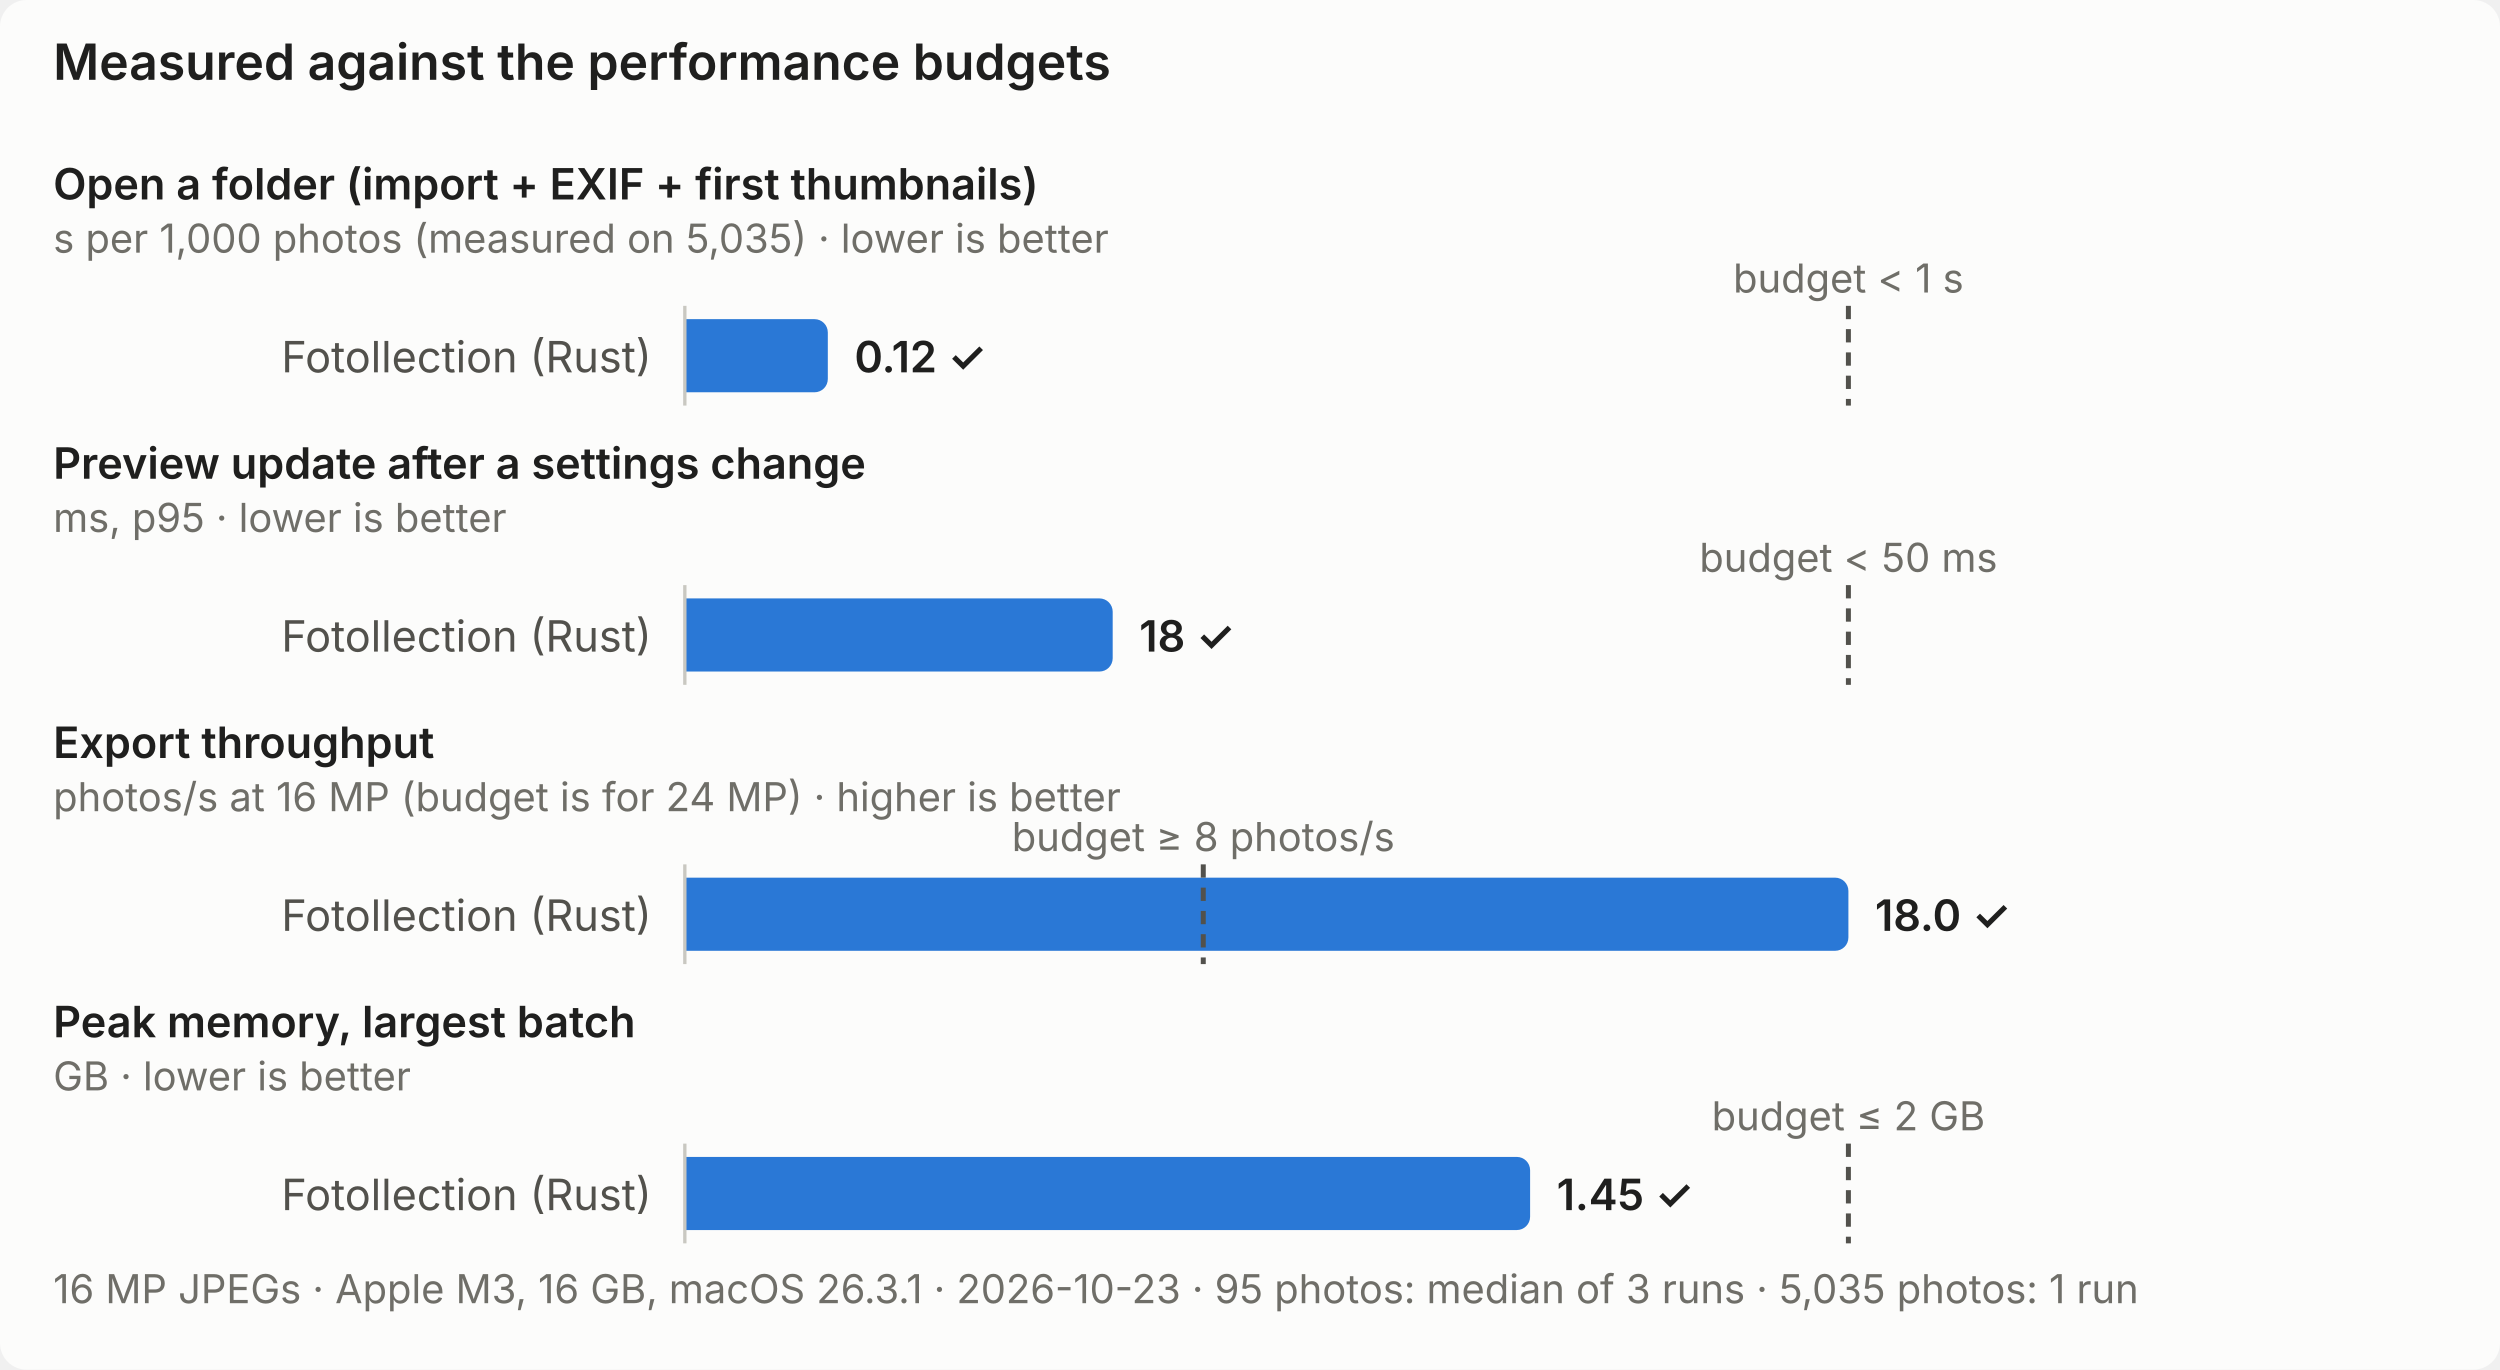
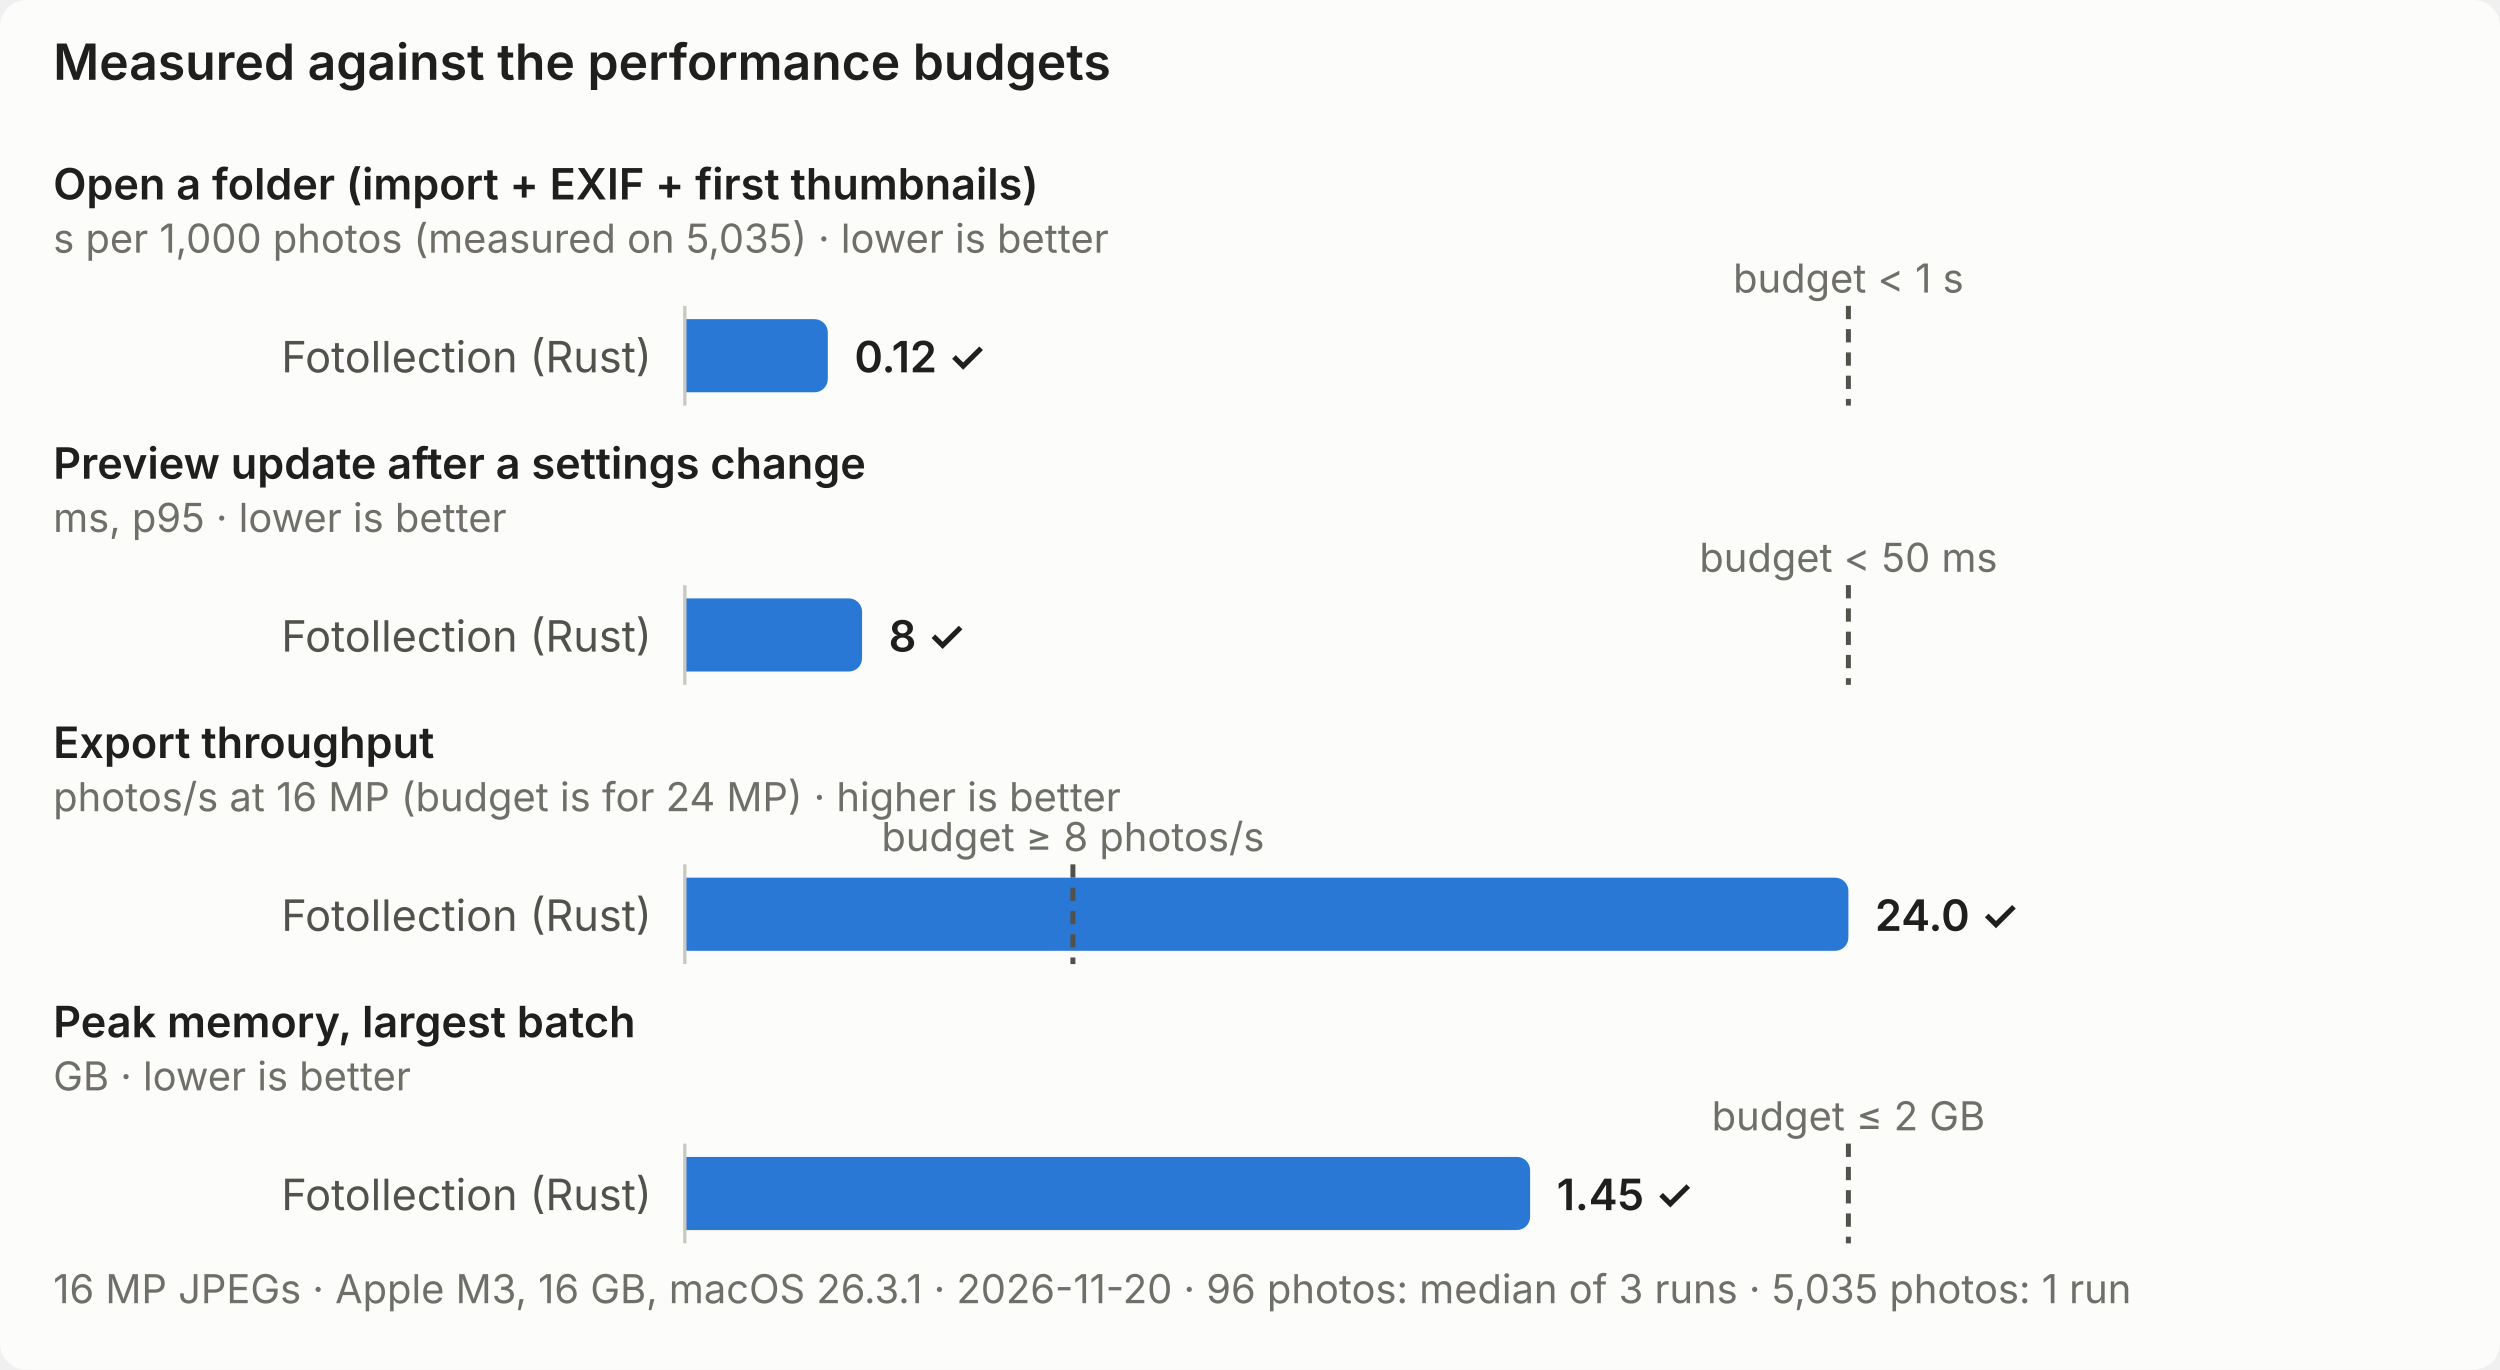
<svg xmlns="http://www.w3.org/2000/svg" viewBox="-16 -16 752 412" width="752" height="412" role="img" aria-labelledby="t d">
  <style>
  .bg{fill:#fcfcfb} .t1{fill:#1f1f1e;font:600 13px system-ui,-apple-system,Segoe UI,sans-serif}
  .t2{fill:#52514c;font:13px system-ui,-apple-system,Segoe UI,sans-serif}
  .t3{fill:#6f6e68;font:12px system-ui,-apple-system,Segoe UI,sans-serif}
  .h{font-size:15px} .num{font-variant-numeric:tabular-nums} .axis{stroke:#c9c8c1;stroke-width:1}
  .ref{stroke:#52514c;stroke-width:1.5;stroke-dasharray:4 3} .refw{stroke:#eb6834;stroke-width:1.5;stroke-dasharray:4 3}
  .s1{fill:#2a78d6} .old{fill-opacity:.45} .s2{fill:#eb6834} .s3{fill:#1baf7a} .s4{fill:#eda100} .s5{fill:#e87ba4} .gap{stroke:#fcfcfb;stroke-width:2}
  .in{fill:#fff} .ln{fill:none;stroke:#2a78d6;stroke-width:2;stroke-linejoin:round} .band{fill:#c9c8c1;fill-opacity:.35}
  @media (prefers-color-scheme: dark){
    .bg{fill:#1a1a19} .t1{fill:#f0efec} .t2{fill:#c3c2b7} .t3{fill:#9d9c93} .axis{stroke:#45443f}
    .ref{stroke:#c3c2b7} .refw{stroke:#d95926}
    .s1{fill:#3987e5} .s2{fill:#d95926} .s3{fill:#199e70} .s4{fill:#c98500} .s5{fill:#d55181} .gap{stroke:#1a1a19}
    .ln{stroke:#3987e5} .band{fill:#45443f}
  }
</style>
  <rect class="bg" x="-16" y="-16" width="752" height="412" rx="8" />
  <text class="t1 h" x="0" y="8">Measured against the performance budgets</text>
  <text class="t1" x="0" y="44">Open a folder (import + EXIF + first thumbnails)</text>
  <text class="t3" x="0" y="60">s per 1,000 photos (measured on 5,035) · lower is better</text>
  <text class="t2" x="180" y="96" text-anchor="end">Fotollection (Rust)</text>
  <path class="s1" d="M190 80h39.007a4 4 0 0 1 4 4v14a4 4 0 0 1 -4 4h-39.007z" />
  <text class="t1 num" x="241.007" y="96">0.12 ✓</text>
  <line class="axis" x1="190" x2="190" y1="76" y2="106" />
  <line class="ref" x1="540" x2="540" y1="76" y2="106" />
  <text class="t3" x="540" y="72" text-anchor="middle">budget &lt; 1 s</text>
  <text class="t1" x="0" y="128">Preview update after a settings change</text>
  <text class="t3" x="0" y="144">ms, p95 · lower is better</text>
  <text class="t2" x="180" y="180" text-anchor="end">Fotollection (Rust)</text>
-   <path class="s1" d="M190 164h124.697a4 4 0 0 1 4 4v14a4 4 0 0 1 -4 4h-124.697z" />
-   <text class="t1 num" x="326.697" y="180">18 ✓</text>
+   <path class="s1" d="M190 164h49.309a4 4 0 0 1 4 4v14a4 4 0 0 1 -4 4h-49.309z" />
+   <text class="t1 num" x="251.309" y="180">8 ✓</text>
  <line class="axis" x1="190" x2="190" y1="160" y2="190" />
  <line class="ref" x1="540" x2="540" y1="160" y2="190" />
  <text class="t3" x="540" y="156" text-anchor="middle">budget &lt; 50 ms</text>
  <text class="t1" x="0" y="212">Export throughput</text>
  <text class="t3" x="0" y="228">photos/s at 16 MP (budget is for 24 MP) · higher is better</text>
  <text class="t2" x="180" y="264" text-anchor="end">Fotollection (Rust)</text>
  <path class="s1" d="M190 248h346a4 4 0 0 1 4 4v14a4 4 0 0 1 -4 4h-346z" />
-   <text class="t1 num" x="548" y="264">18.0 ✓</text>
+   <text class="t1 num" x="548" y="264">24.0 ✓</text>
  <line class="axis" x1="190" x2="190" y1="244" y2="274" />
-   <line class="ref" x1="345.942" x2="345.942" y1="244" y2="274" />
-   <text class="t3" x="345.942" y="240" text-anchor="middle">budget ≥ 8 photos/s</text>
+   <line class="ref" x1="306.73" x2="306.73" y1="244" y2="274" />
+   <text class="t3" x="306.73" y="240" text-anchor="middle">budget ≥ 8 photos/s</text>
  <text class="t1" x="0" y="296">Peak memory, largest batch</text>
  <text class="t3" x="0" y="312">GB · lower is better</text>
  <text class="t2" x="180" y="348" text-anchor="end">Fotollection (Rust)</text>
  <path class="s1" d="M190 332h250.255a4 4 0 0 1 4 4v14a4 4 0 0 1 -4 4h-250.255z" />
  <text class="t1 num" x="452.255" y="348">1.45 ✓</text>
  <line class="axis" x1="190" x2="190" y1="328" y2="358" />
  <line class="ref" x1="540" x2="540" y1="328" y2="358" />
  <text class="t3" x="540" y="324" text-anchor="middle">budget ≤ 2 GB</text>
-   <text class="t3" x="0" y="376">16 MP JPEGs · Apple M3, 16 GB, macOS 26.3.1 · 2026-10-23 · 95 photos: median of 3 runs · 5,035 photos: 1 run</text>
+   <text class="t3" x="0" y="376">16 MP JPEGs · Apple M3, 16 GB, macOS 26.3.1 · 2026-11-20 · 96 photos: median of 3 runs · 5,035 photos: 1 run</text>
</svg>
